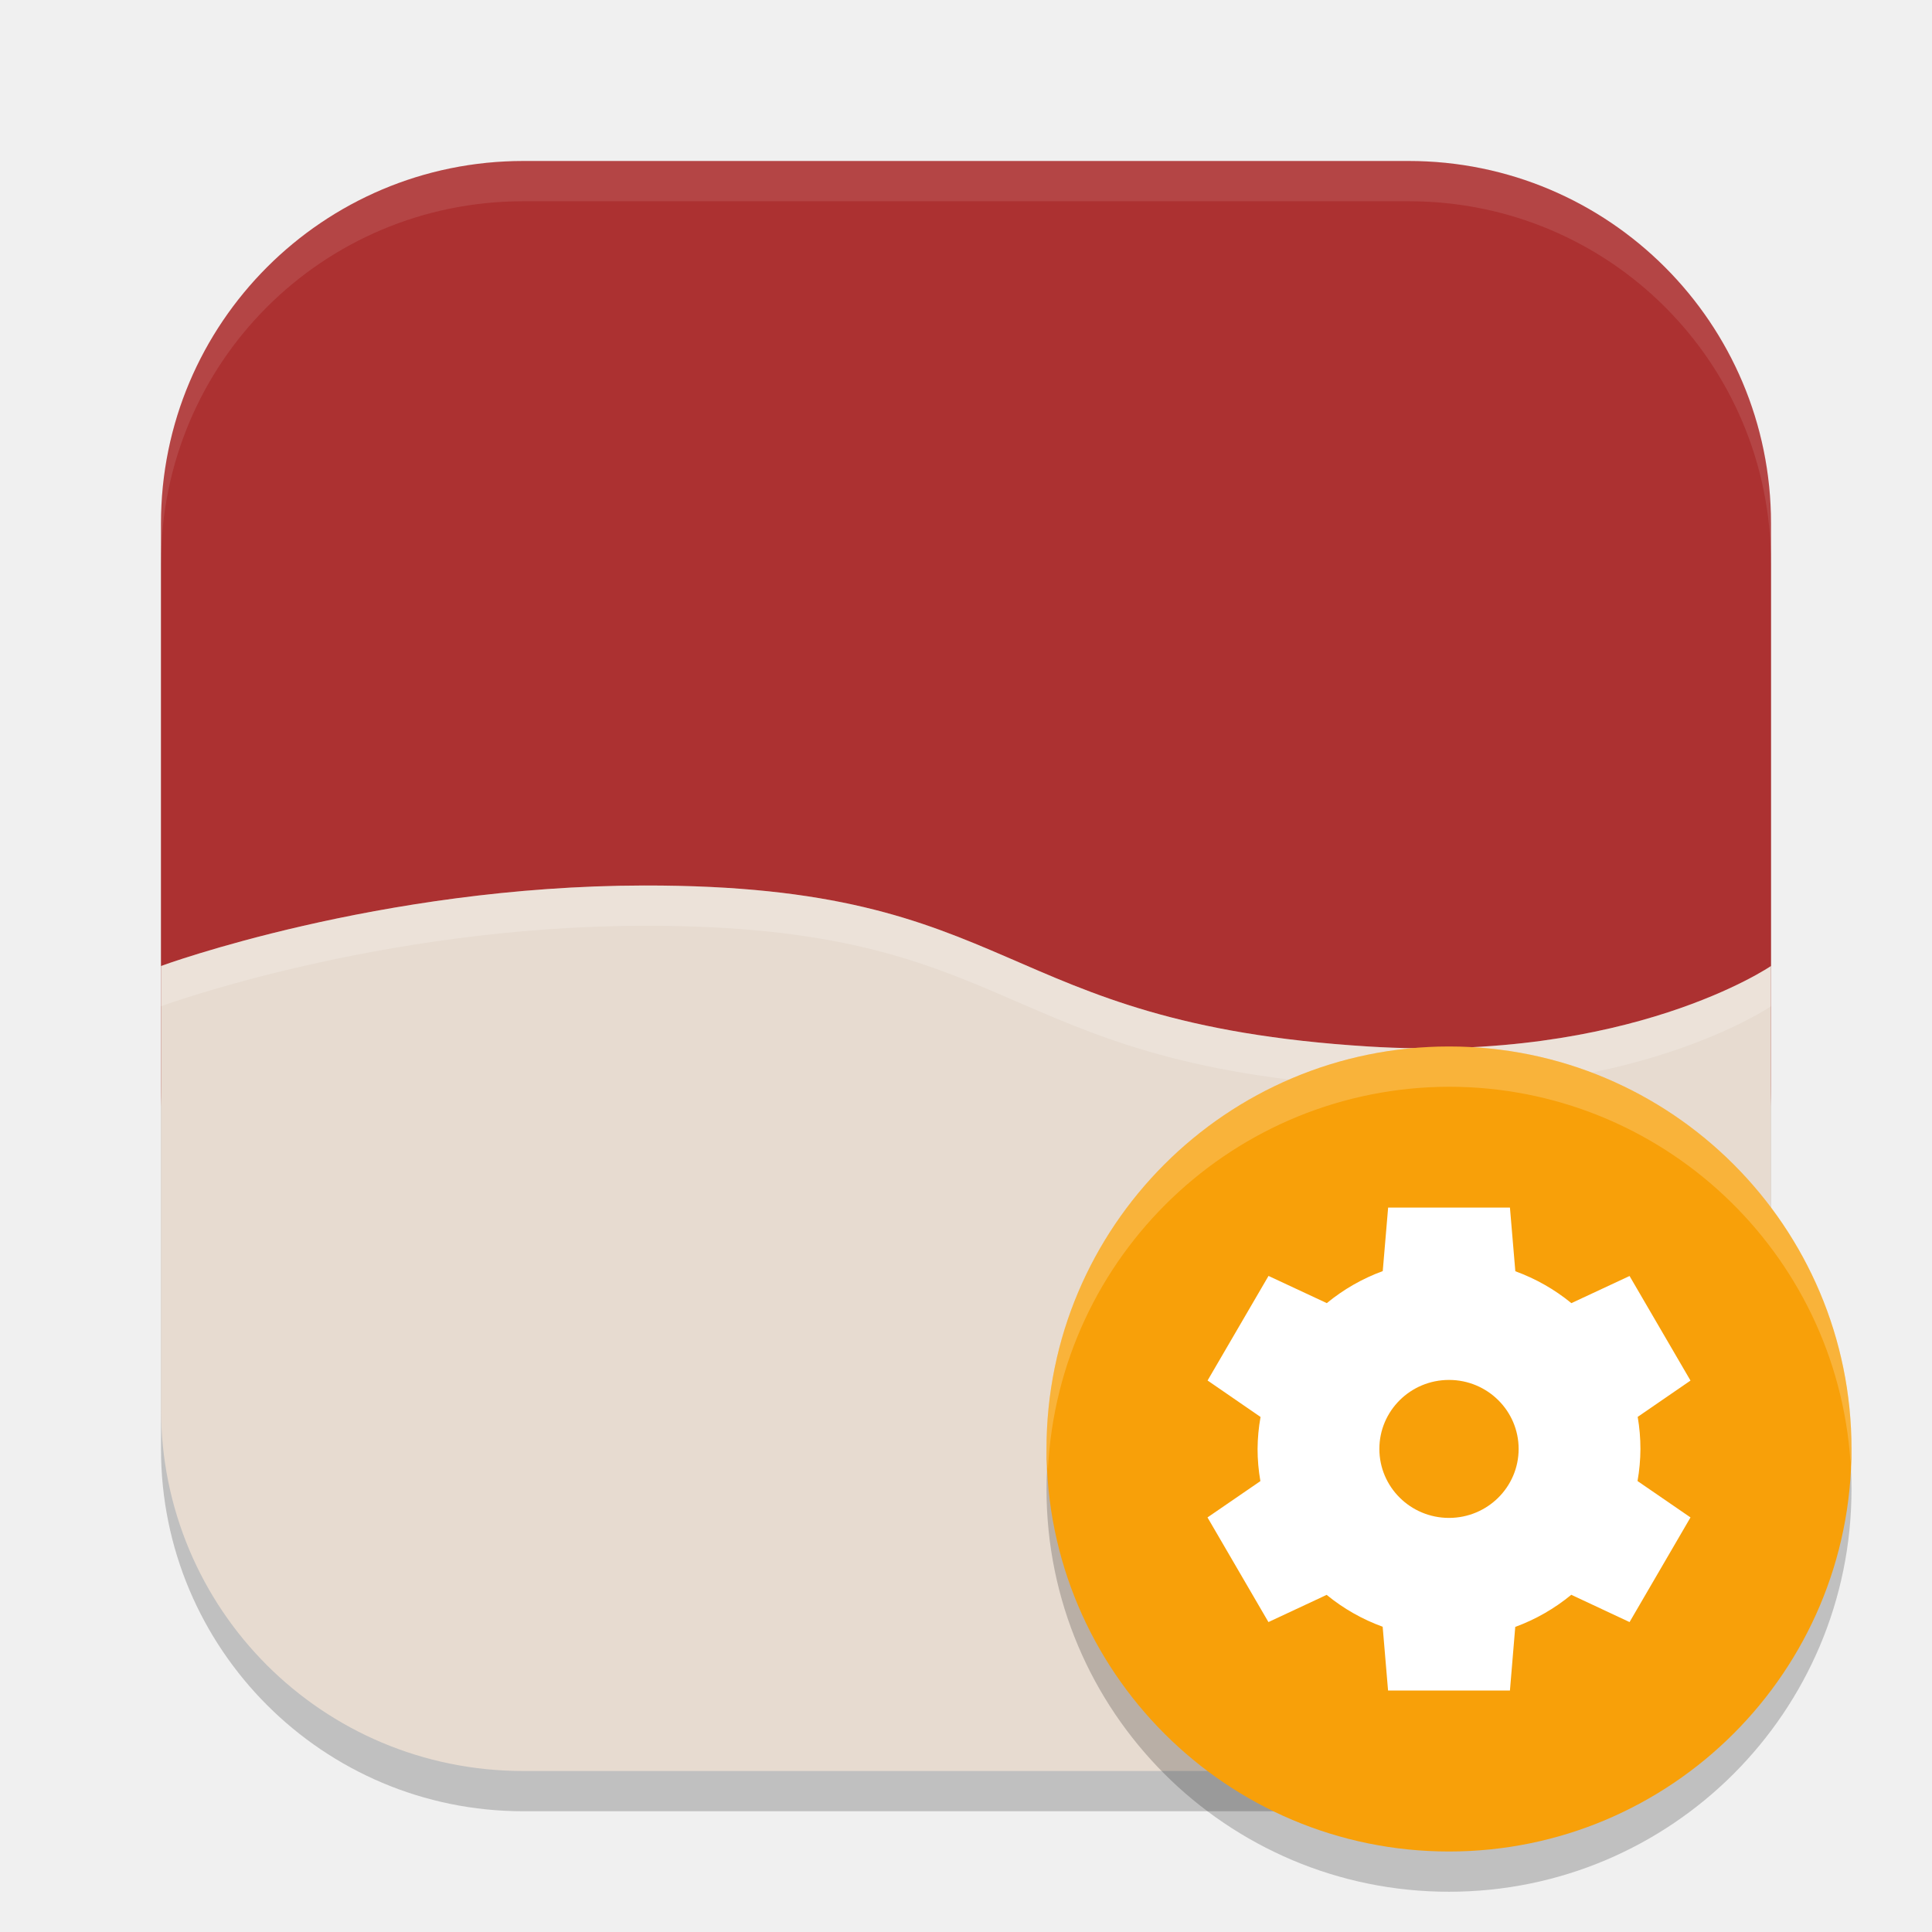
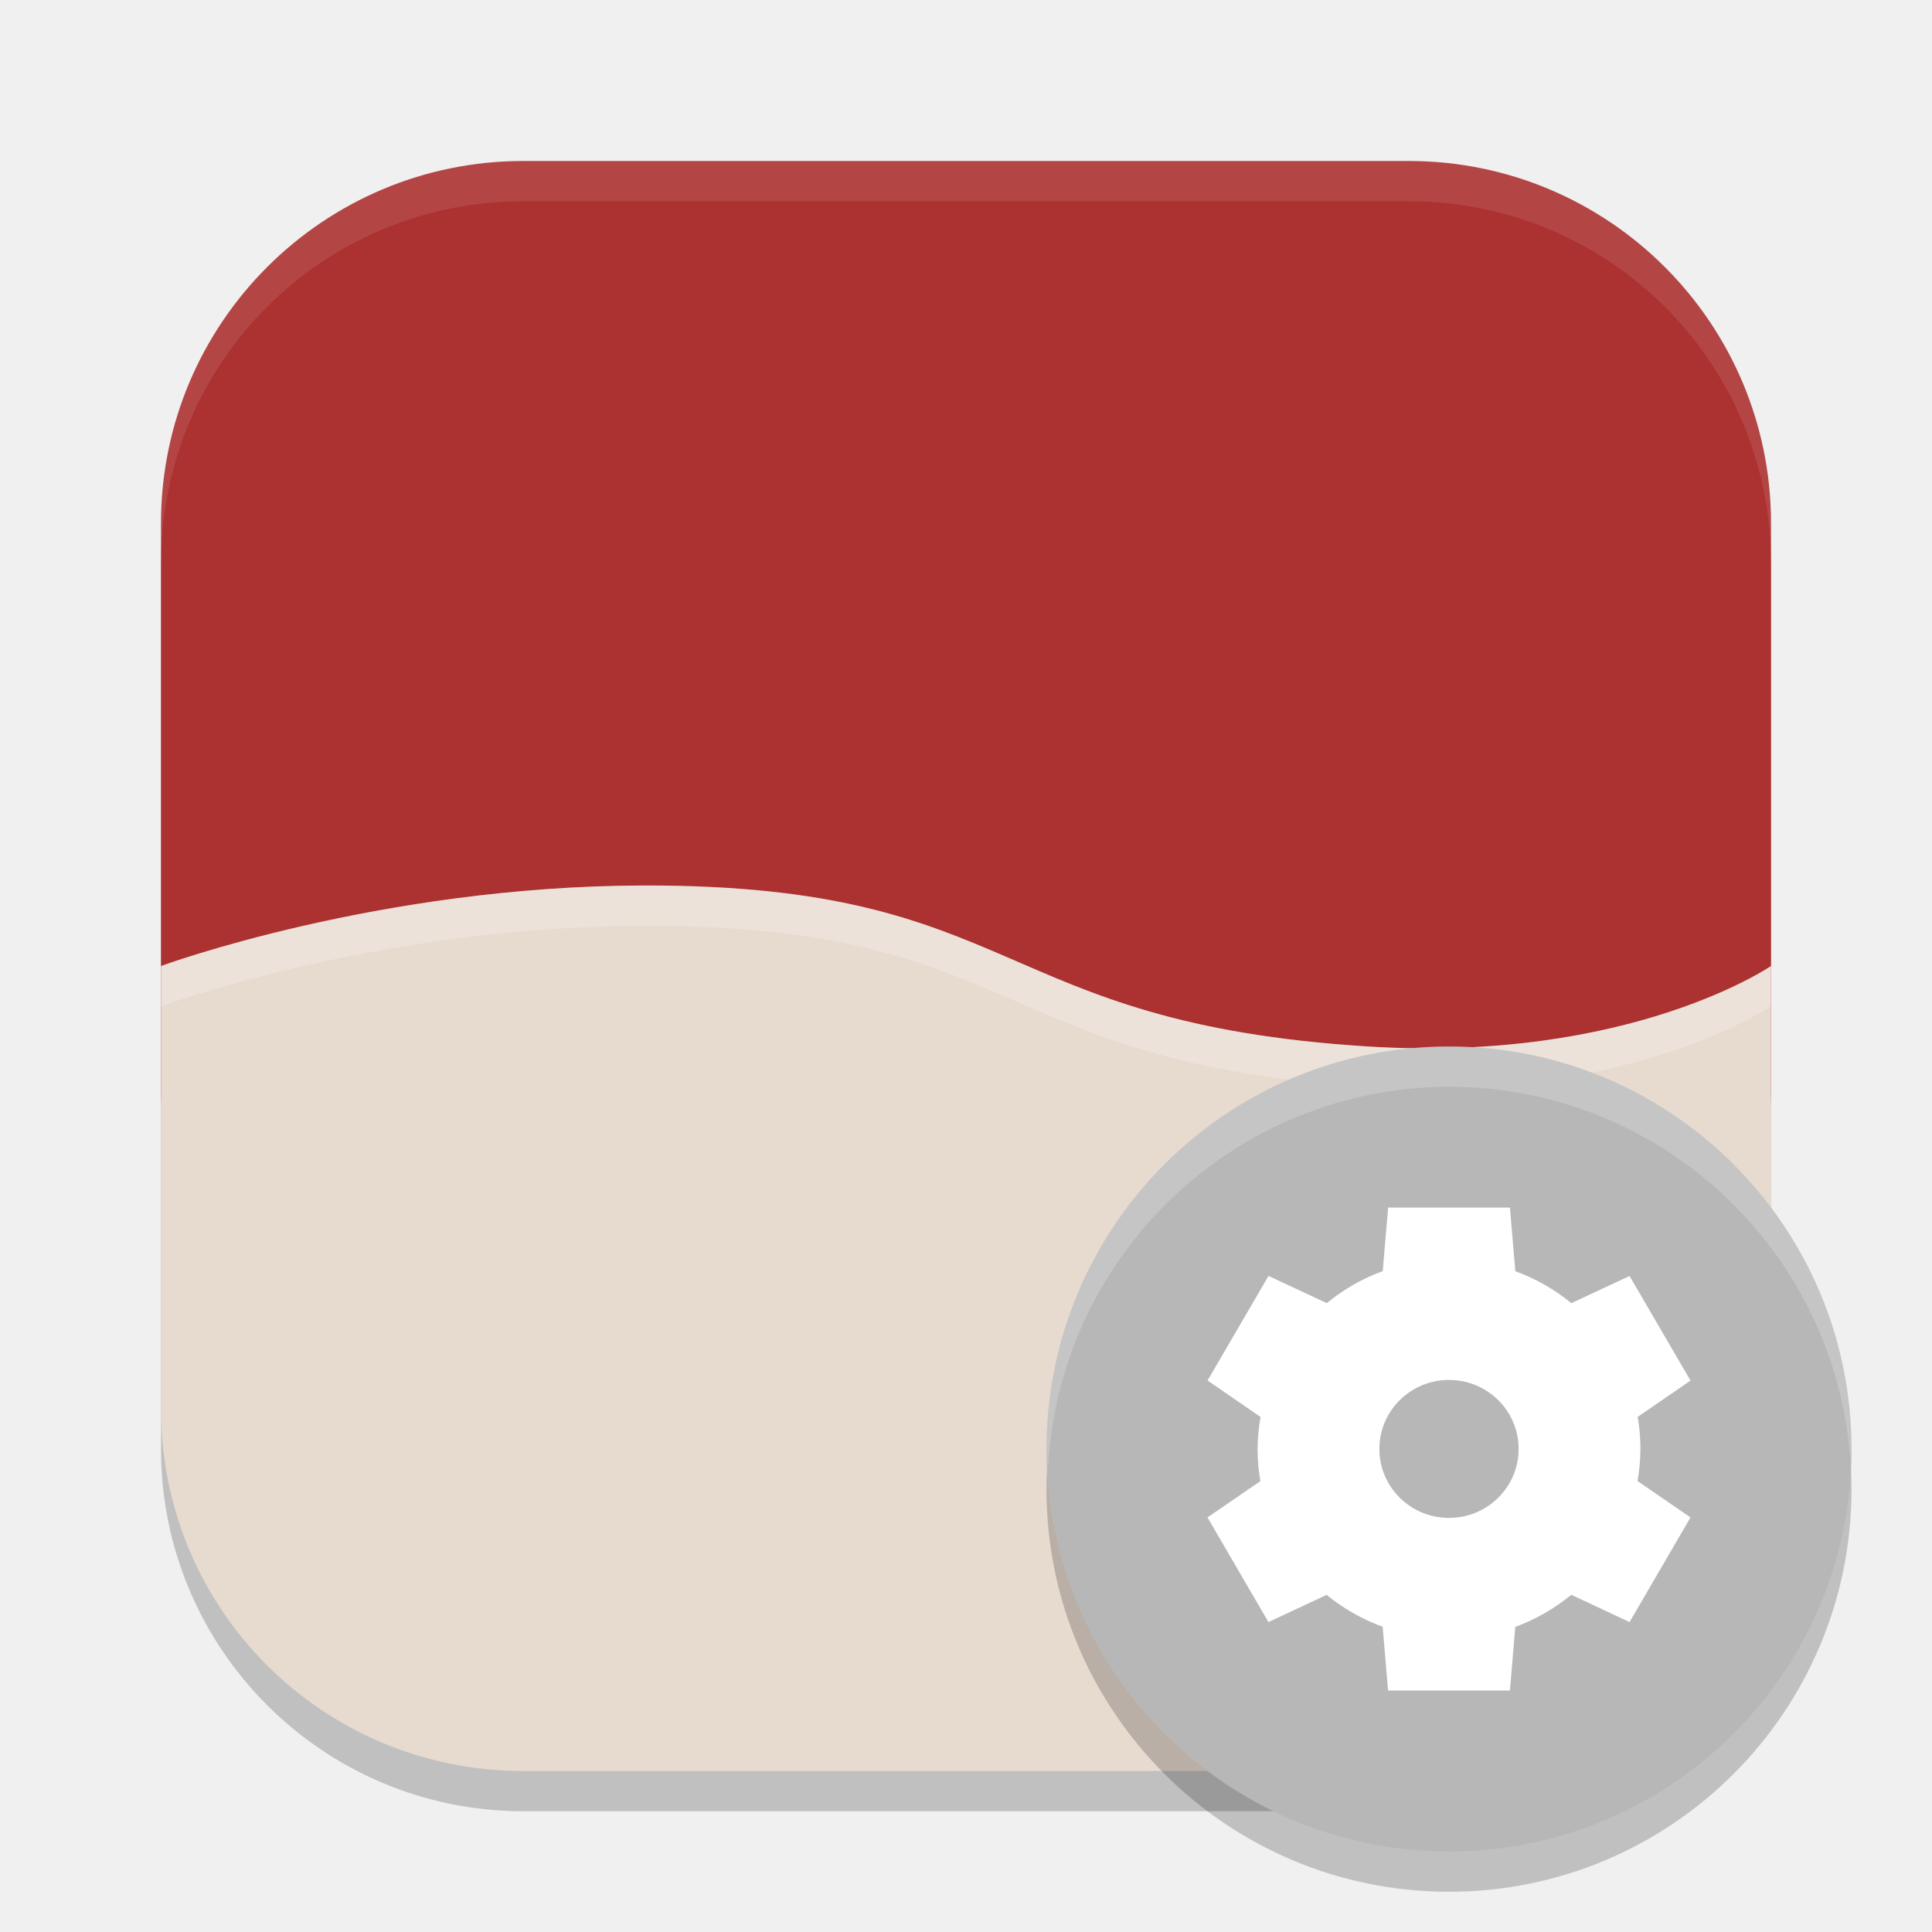
<svg xmlns="http://www.w3.org/2000/svg" width="24" height="24" viewBox="0 0 24 24" version="1.1" id="svg5">
  <defs id="defs2" />
  <rect style="opacity:0.2;fill:#000000;stroke-width:1.429;stroke-linecap:square" id="rect234" width="20" height="20" x="2" y="2.5" ry="4.5" />
  <rect style="fill:#ac3131;fill-opacity:1;stroke-width:1.429;stroke-linecap:square" id="rect396" width="20" height="16" x="2" y="2" ry="4.5" />
  <path id="rect1" style="fill:#e7dbd0;fill-opacity:1;stroke-width:1.25" d="m 8,11 c -3.298,0.005 -6,1 -6,1 v 5.5 C 2,19.993 4.007,22 6.5,22 h 11 C 19.993,22 22,19.993 22,17.5 V 12 c 0,0 -1.75,1.202 -5,1 -4.692,-0.291 -4.295,-2.007 -9,-2 z" />
  <path id="rect1-0" style="opacity:0.2;fill:#ffffff;fill-opacity:1;stroke-width:1.25" d="m 8,11 c -3.298,0.005 -6,1 -6,1 v 0.5 c 0,0 2.702,-0.995 6,-1 4.705,-0.007 4.308,1.709 9,2 3.25,0.202 5,-1 5,-1 V 12 c 0,0 -1.75,1.202 -5,1 -4.692,-0.291 -4.295,-2.007 -9,-2 z" />
  <path id="path1040" style="opacity:0.1;fill:#ffffff;stroke-width:4;stroke-linecap:square" d="m 6.5,2 c -2.493,0 -4.5,2.007 -4.5,4.5 v 0.5 c 0,-2.493 2.007,-4.5 4.5,-4.5 h 11 c 2.493,0 4.5,2.007 4.5,4.5 v -0.5 c 0,-2.493 -2.007,-4.5 -4.5,-4.5 z" />
  <circle style="opacity:0.2;fill:#000000" id="path10" cx="18" cy="18.5" r="5" />
-   <circle style="fill:#f8a009;fill-opacity:1" id="path11" cx="18" cy="18" r="5" />
+   <circle style="fill:#b7b7b7;fill-opacity:1" id="path11" cx="18" cy="18" r="5" />
  <path style="fill:#ffffff" d="m 17.244,15 -0.067,0.79 a 2.378,2.357 0 0 0 -0.695,0.398 l -0.724,-0.338 -0.757,1.299 0.658,0.453 A 2.378,2.357 0 0 0 15.622,18 2.378,2.357 0 0 0 15.657,18.399 L 15,18.85 l 0.757,1.3 0.723,-0.338 a 2.378,2.357 0 0 0 0.696,0.396 L 17.243,21 h 1.514 l 0.066,-0.79 a 2.378,2.357 0 0 0 0.696,-0.399 L 20.243,20.15 21,18.85 20.342,18.398 A 2.378,2.357 0 0 0 20.378,18 2.378,2.357 0 0 0 20.344,17.601 L 21,17.15 20.243,15.851 19.52,16.188 a 2.378,2.357 0 0 0 -0.696,-0.396 l -0.067,-0.791 h -1.513 z m 0.757,2.142 A 0.865,0.857 0 0 1 18.865,17.999 0.865,0.857 0 0 1 18,18.856 0.865,0.857 0 0 1 17.135,17.999 0.865,0.857 0 0 1 18,17.142 Z" id="path9" />
  <path id="path12" style="opacity:0.2;fill:#ffffff;fill-opacity:1" d="m 18,13 a 5,5 0 0 0 -5,5 5,5 0 0 0 0.018,0.25 A 5,5 0 0 1 18,13.5 5,5 0 0 1 22.988,18.168 5,5 0 0 0 23,18 5,5 0 0 0 18,13 Z" />
</svg>
